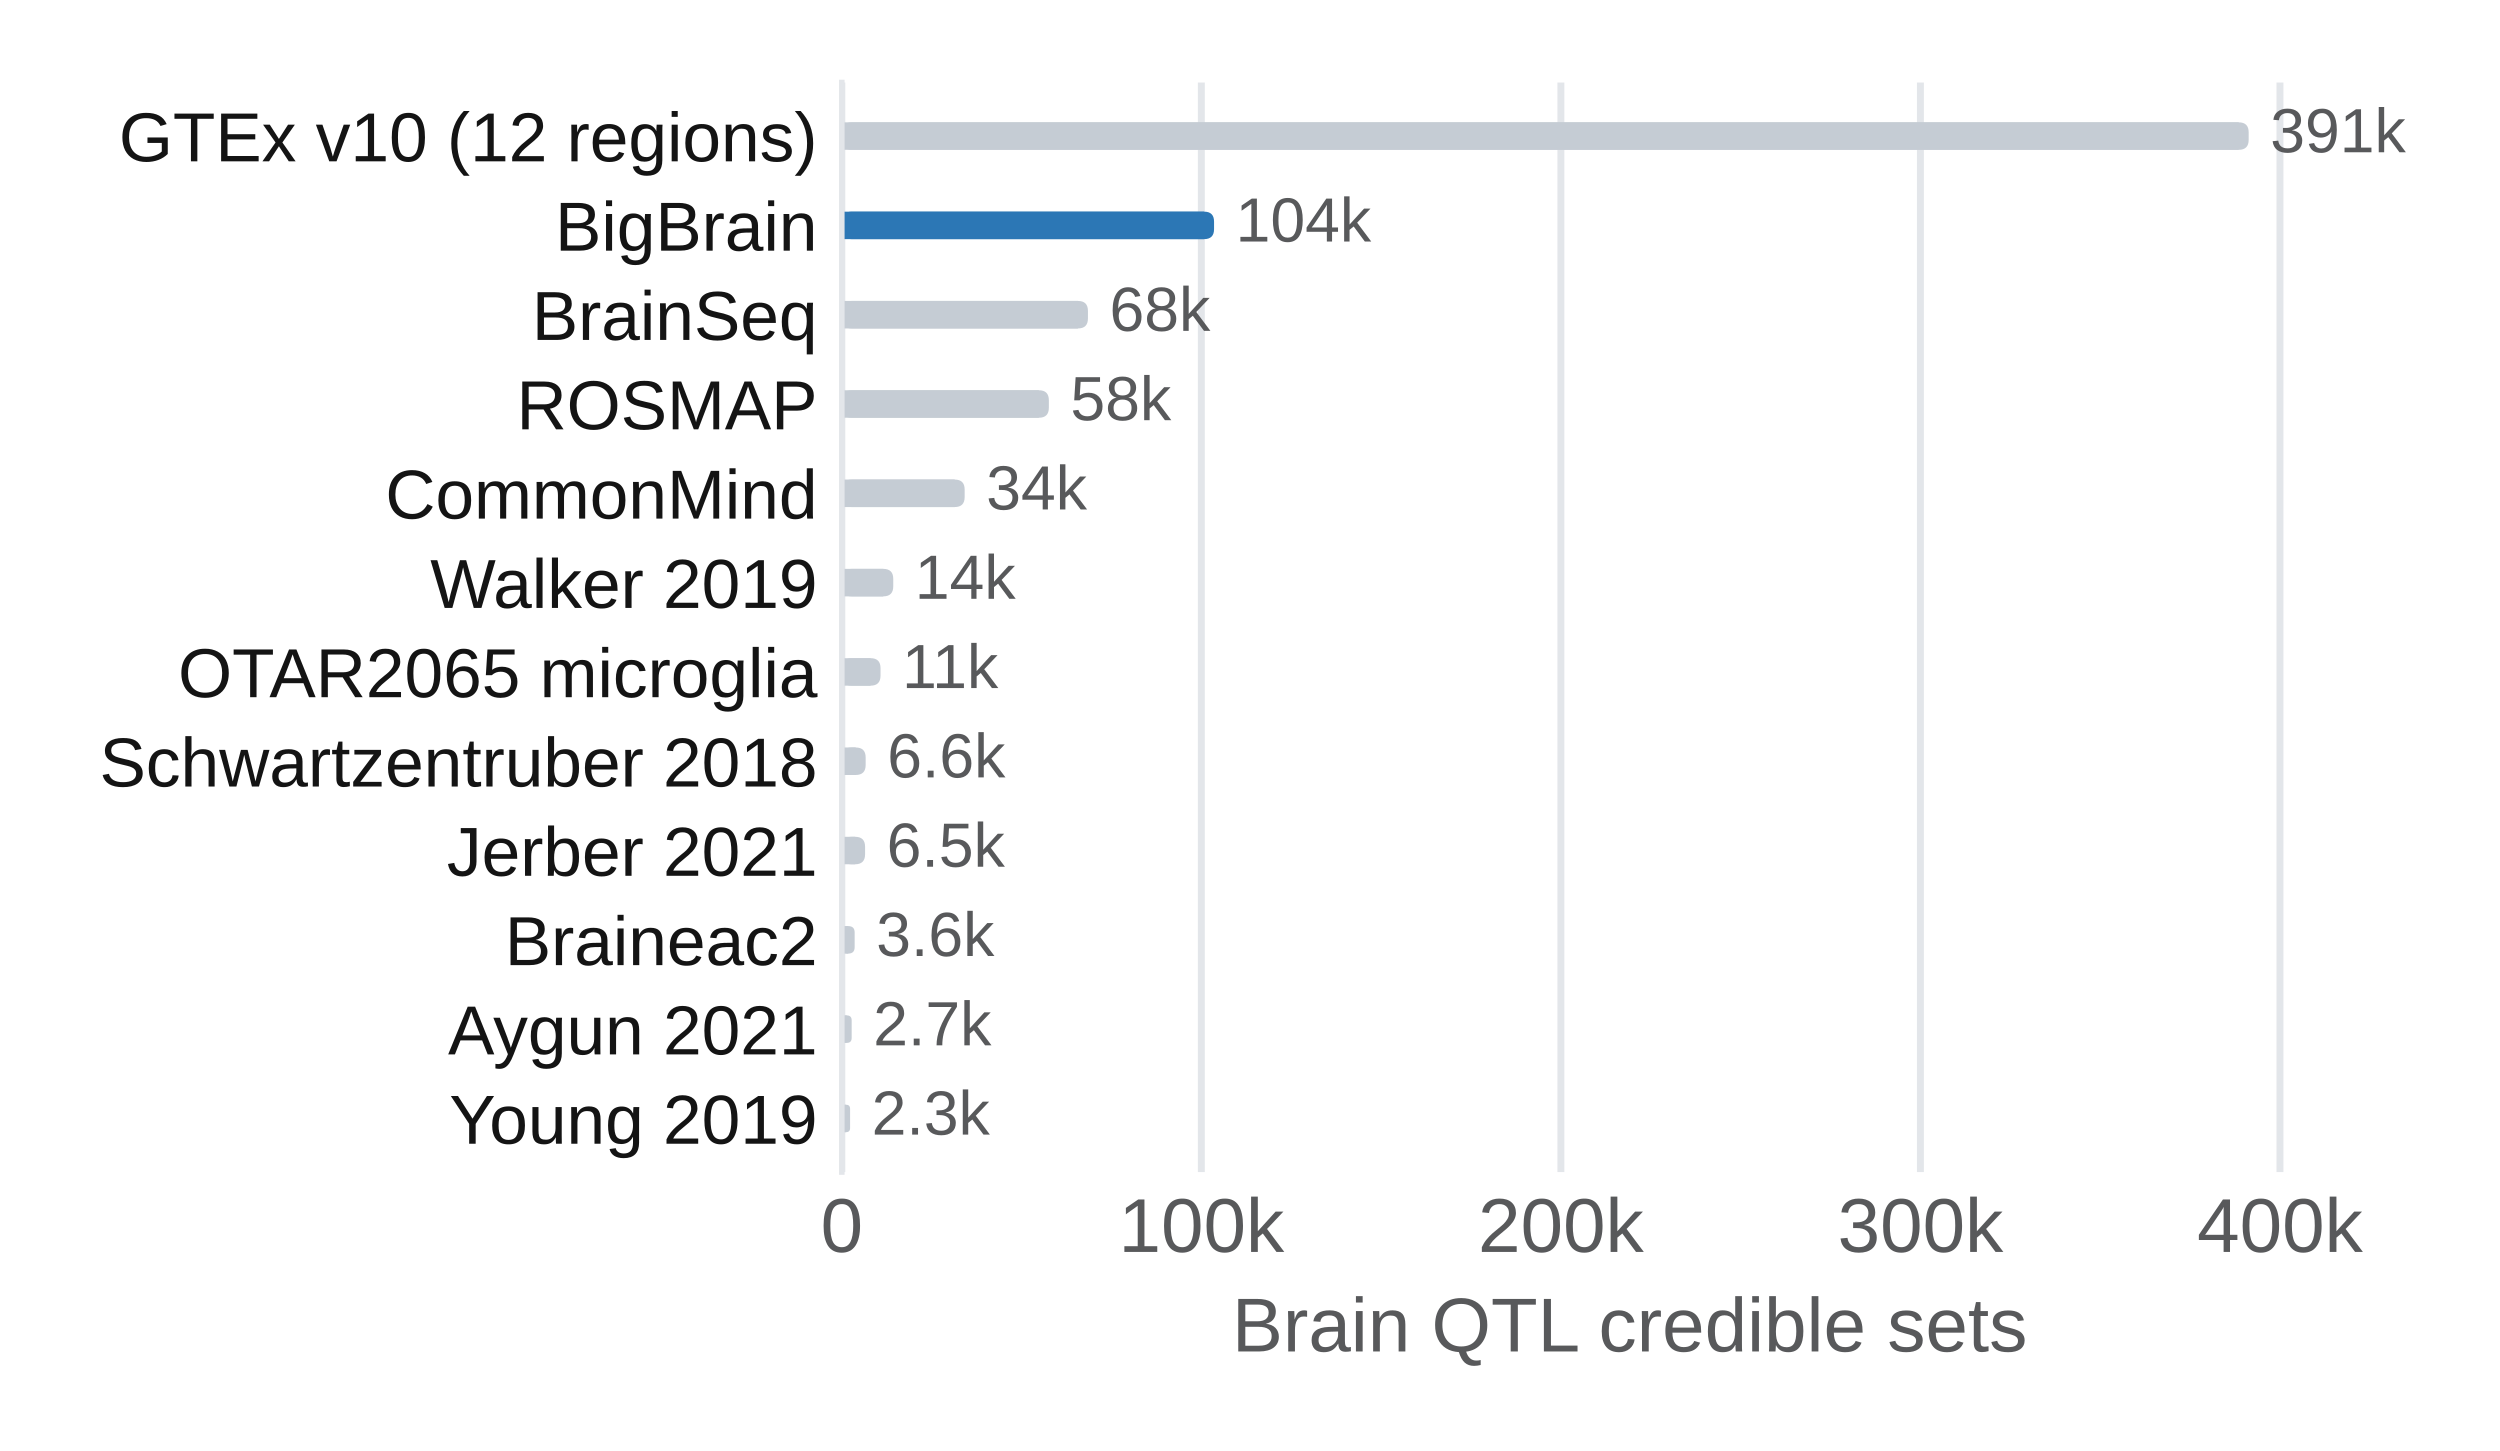
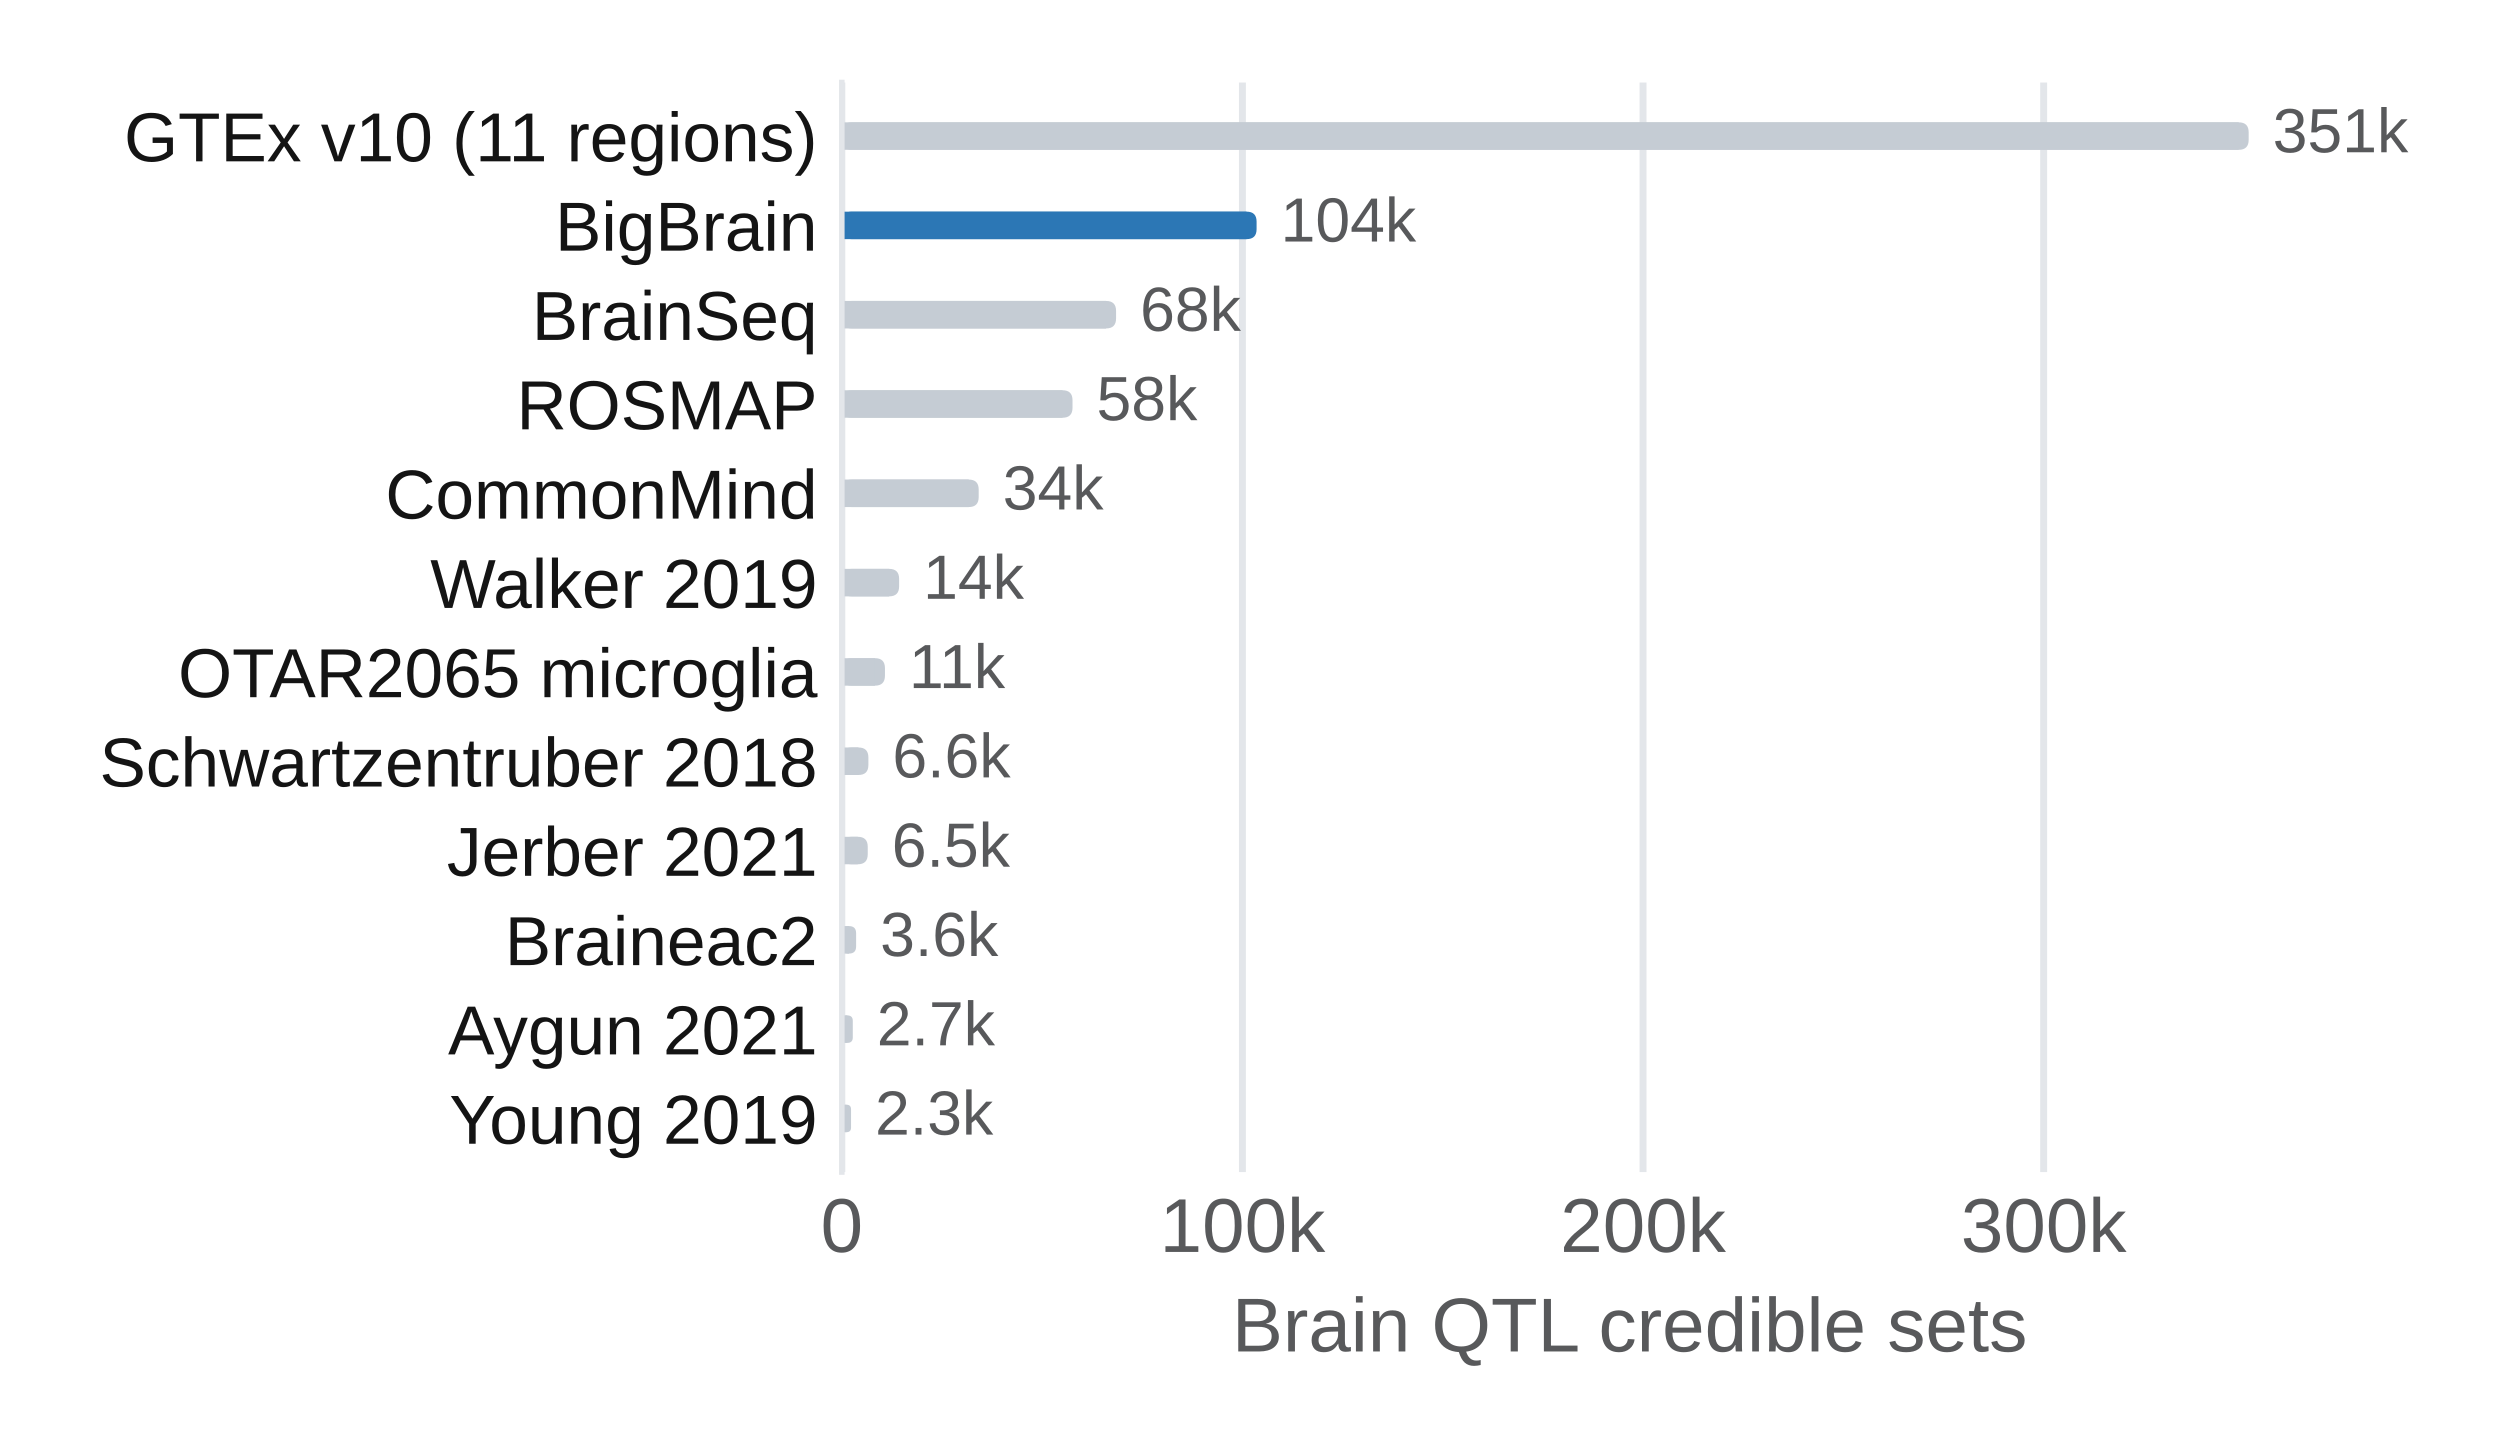
<svg xmlns="http://www.w3.org/2000/svg" width="360pt" height="208.8pt" viewBox="0 0 360 208.8" version="1.1">
  <defs>
    <style type="text/css">*{stroke-linejoin: round; stroke-linecap: butt}</style>
  </defs>
  <g id="figure_1">
    <g id="patch_1">
      <path d="M 0 208.8  L 360 208.8  L 360 0  L 0 0  L 0 208.8  z " style="fill: none" />
    </g>
    <g id="axes_1">
      <g id="patch_2">
        <path d="M 121.22 168.774  L 348.12 168.774  L 348.12 11.88  L 121.22 11.88  L 121.22 168.774  z " style="fill: none" />
      </g>
      <g id="matplotlib.axis_1">
        <g id="xtick_1">
          <g id="line2d_1">
-             <path d="M 121.22 168.774  L 121.22 11.88  " clip-path="url(#pa8b0bcf2a5)" style="fill: none; stroke: #e3e6ea; stroke-linecap: square" />
+             <path d="M 121.22 168.774  L 121.22 11.88  " clip-path="url(#p5f7ca3e6d6)" style="fill: none; stroke: #e3e6ea; stroke-linecap: square" />
          </g>
          <g id="line2d_2" />
          <g id="text_1">
            <text style="font-size: 11px; font-family: 'Arial'; text-anchor: middle; fill: #58595b" x="121.22" y="180.282" transform="rotate(-0 121.22 180.2818)">0</text>
          </g>
        </g>
        <g id="xtick_2">
          <g id="line2d_3">
-             <path d="M 172.993 168.774  L 172.993 11.88  " clip-path="url(#pa8b0bcf2a5)" style="fill: none; stroke: #e3e6ea; stroke-linecap: square" />
+             <path d="M 178.909 168.774  L 178.909 11.88  " clip-path="url(#p5f7ca3e6d6)" style="fill: none; stroke: #e3e6ea; stroke-linecap: square" />
          </g>
          <g id="line2d_4" />
          <g id="text_2">
-             <text style="font-size: 11px; font-family: 'Arial'; text-anchor: middle; fill: #58595b" x="172.993" y="180.282" transform="rotate(-0 172.9933 180.2818)">100k</text>
+             <text style="font-size: 11px; font-family: 'Arial'; text-anchor: middle; fill: #58595b" x="178.909" y="180.282" transform="rotate(-0 178.9088 180.2818)">100k</text>
          </g>
        </g>
        <g id="xtick_3">
          <g id="line2d_5">
-             <path d="M 224.767 168.774  L 224.767 11.88  " clip-path="url(#pa8b0bcf2a5)" style="fill: none; stroke: #e3e6ea; stroke-linecap: square" />
+             <path d="M 236.598 168.774  L 236.598 11.88  " clip-path="url(#p5f7ca3e6d6)" style="fill: none; stroke: #e3e6ea; stroke-linecap: square" />
          </g>
          <g id="line2d_6" />
          <g id="text_3">
-             <text style="font-size: 11px; font-family: 'Arial'; text-anchor: middle; fill: #58595b" x="224.767" y="180.282" transform="rotate(-0 224.7665 180.2818)">200k</text>
+             <text style="font-size: 11px; font-family: 'Arial'; text-anchor: middle; fill: #58595b" x="236.598" y="180.282" transform="rotate(-0 236.5976 180.2818)">200k</text>
          </g>
        </g>
        <g id="xtick_4">
          <g id="line2d_7">
-             <path d="M 276.54 168.774  L 276.54 11.88  " clip-path="url(#pa8b0bcf2a5)" style="fill: none; stroke: #e3e6ea; stroke-linecap: square" />
+             <path d="M 294.286 168.774  L 294.286 11.88  " clip-path="url(#p5f7ca3e6d6)" style="fill: none; stroke: #e3e6ea; stroke-linecap: square" />
          </g>
          <g id="line2d_8" />
          <g id="text_4">
-             <text style="font-size: 11px; font-family: 'Arial'; text-anchor: middle; fill: #58595b" x="276.54" y="180.282" transform="rotate(-0 276.5398 180.2818)">300k</text>
-           </g>
-         </g>
-         <g id="xtick_5">
-           <g id="line2d_9">
-             <path d="M 328.313 168.774  L 328.313 11.88  " clip-path="url(#pa8b0bcf2a5)" style="fill: none; stroke: #e3e6ea; stroke-linecap: square" />
-           </g>
-           <g id="line2d_10" />
-           <g id="text_5">
-             <text style="font-size: 11px; font-family: 'Arial'; text-anchor: middle; fill: #58595b" x="328.313" y="180.282" transform="rotate(-0 328.313 180.2818)">400k</text>
-           </g>
-         </g>
-         <g id="text_6">
+             <text style="font-size: 11px; font-family: 'Arial'; text-anchor: middle; fill: #58595b" x="294.286" y="180.282" transform="rotate(-0 294.2865 180.2818)">300k</text>
+           </g>
+         </g>
+         <g id="text_5">
          <text style="font-size: 11px; font-family: 'Arial'; text-anchor: middle; fill: #58595b" x="234.67" y="194.611" transform="rotate(-0 234.67 194.6113)">Brain QTL credible sets</text>
        </g>
      </g>
      <g id="matplotlib.axis_2">
        <g id="ytick_1">
+           <g id="line2d_9" />
+           <g id="text_6">
+             <text style="font-size: 10px; font-family: 'Arial'; text-anchor: end; fill: #141414" x="117.72" y="164.698" transform="rotate(-0 117.72 164.6976)">Young 2019</text>
+           </g>
+         </g>
+         <g id="ytick_2">
+           <g id="line2d_10" />
+           <g id="text_7">
+             <text style="font-size: 10px; font-family: 'Arial'; text-anchor: end; fill: #141414" x="117.72" y="151.837" transform="rotate(-0 117.72 151.8375)">Aygun 2021</text>
+           </g>
+         </g>
+         <g id="ytick_3">
          <g id="line2d_11" />
-           <g id="text_7">
-             <text style="font-size: 10px; font-family: 'Arial'; text-anchor: end; fill: #141414" x="117.72" y="164.698" transform="rotate(-0 117.72 164.6976)">Young 2019</text>
-           </g>
-         </g>
-         <g id="ytick_2">
+           <g id="text_8">
+             <text style="font-size: 10px; font-family: 'Arial'; text-anchor: end; fill: #141414" x="117.72" y="138.977" transform="rotate(-0 117.72 138.9773)">Braineac2</text>
+           </g>
+         </g>
+         <g id="ytick_4">
          <g id="line2d_12" />
-           <g id="text_8">
-             <text style="font-size: 10px; font-family: 'Arial'; text-anchor: end; fill: #141414" x="117.72" y="151.837" transform="rotate(-0 117.72 151.8375)">Aygun 2021</text>
-           </g>
-         </g>
-         <g id="ytick_3">
+           <g id="text_9">
+             <text style="font-size: 10px; font-family: 'Arial'; text-anchor: end; fill: #141414" x="117.72" y="126.117" transform="rotate(-0 117.72 126.1172)">Jerber 2021</text>
+           </g>
+         </g>
+         <g id="ytick_5">
          <g id="line2d_13" />
-           <g id="text_9">
-             <text style="font-size: 10px; font-family: 'Arial'; text-anchor: end; fill: #141414" x="117.72" y="138.977" transform="rotate(-0 117.72 138.9773)">Braineac2</text>
-           </g>
-         </g>
-         <g id="ytick_4">
+           <g id="text_10">
+             <text style="font-size: 10px; font-family: 'Arial'; text-anchor: end; fill: #141414" x="117.72" y="113.257" transform="rotate(-0 117.72 113.2571)">Schwartzentruber 2018</text>
+           </g>
+         </g>
+         <g id="ytick_6">
          <g id="line2d_14" />
-           <g id="text_10">
-             <text style="font-size: 10px; font-family: 'Arial'; text-anchor: end; fill: #141414" x="117.72" y="126.117" transform="rotate(-0 117.72 126.1172)">Jerber 2021</text>
-           </g>
-         </g>
-         <g id="ytick_5">
+           <g id="text_11">
+             <text style="font-size: 10px; font-family: 'Arial'; text-anchor: end; fill: #141414" x="117.72" y="100.4" transform="rotate(-0 117.72 100.3998)">OTAR2065 microglia</text>
+           </g>
+         </g>
+         <g id="ytick_7">
          <g id="line2d_15" />
-           <g id="text_11">
-             <text style="font-size: 10px; font-family: 'Arial'; text-anchor: end; fill: #141414" x="117.72" y="113.257" transform="rotate(-0 117.72 113.2571)">Schwartzentruber 2018</text>
-           </g>
-         </g>
-         <g id="ytick_6">
+           <g id="text_12">
+             <text style="font-size: 10px; font-family: 'Arial'; text-anchor: end; fill: #141414" x="117.72" y="87.537" transform="rotate(-0 117.72 87.53683)">Walker 2019</text>
+           </g>
+         </g>
+         <g id="ytick_8">
          <g id="line2d_16" />
-           <g id="text_12">
-             <text style="font-size: 10px; font-family: 'Arial'; text-anchor: end; fill: #141414" x="117.72" y="100.4" transform="rotate(-0 117.72 100.3998)">OTAR2065 microglia</text>
-           </g>
-         </g>
-         <g id="ytick_7">
+           <g id="text_13">
+             <text style="font-size: 10px; font-family: 'Arial'; text-anchor: end; fill: #141414" x="117.72" y="74.677" transform="rotate(-0 117.72 74.67671)">CommonMind</text>
+           </g>
+         </g>
+         <g id="ytick_9">
          <g id="line2d_17" />
-           <g id="text_13">
-             <text style="font-size: 10px; font-family: 'Arial'; text-anchor: end; fill: #141414" x="117.72" y="87.537" transform="rotate(-0 117.72 87.53683)">Walker 2019</text>
-           </g>
-         </g>
-         <g id="ytick_8">
+           <g id="text_14">
+             <text style="font-size: 10px; font-family: 'Arial'; text-anchor: end; fill: #141414" x="117.72" y="61.819" transform="rotate(-0 117.72 61.81942)">ROSMAP</text>
+           </g>
+         </g>
+         <g id="ytick_10">
          <g id="line2d_18" />
-           <g id="text_14">
-             <text style="font-size: 10px; font-family: 'Arial'; text-anchor: end; fill: #141414" x="117.72" y="74.677" transform="rotate(-0 117.72 74.67671)">CommonMind</text>
-           </g>
-         </g>
-         <g id="ytick_9">
+           <g id="text_15">
+             <text style="font-size: 10px; font-family: 'Arial'; text-anchor: end; fill: #141414" x="117.72" y="48.956" transform="rotate(-0 117.72 48.95646)">BrainSeq</text>
+           </g>
+         </g>
+         <g id="ytick_11">
          <g id="line2d_19" />
-           <g id="text_15">
-             <text style="font-size: 10px; font-family: 'Arial'; text-anchor: end; fill: #141414" x="117.72" y="61.819" transform="rotate(-0 117.72 61.81942)">ROSMAP</text>
-           </g>
-         </g>
-         <g id="ytick_10">
+           <g id="text_16">
+             <text style="font-size: 10px; font-family: 'Arial'; text-anchor: end; fill: #141414" x="117.72" y="36.096" transform="rotate(-0 117.72 36.09634)">BigBrain</text>
+           </g>
+         </g>
+         <g id="ytick_12">
          <g id="line2d_20" />
-           <g id="text_16">
-             <text style="font-size: 10px; font-family: 'Arial'; text-anchor: end; fill: #141414" x="117.72" y="48.956" transform="rotate(-0 117.72 48.95646)">BrainSeq</text>
-           </g>
-         </g>
-         <g id="ytick_11">
-           <g id="line2d_21" />
          <g id="text_17">
-             <text style="font-size: 10px; font-family: 'Arial'; text-anchor: end; fill: #141414" x="117.72" y="36.096" transform="rotate(-0 117.72 36.09634)">BigBrain</text>
-           </g>
-         </g>
-         <g id="ytick_12">
-           <g id="line2d_22" />
-           <g id="text_18">
-             <text style="font-size: 10px; font-family: 'Arial'; text-anchor: end; fill: #141414" x="117.72" y="23.236" transform="rotate(-0 117.72 23.23621)">GTEx v10 (12 regions)</text>
+             <text style="font-size: 10px; font-family: 'Arial'; text-anchor: end; fill: #141414" x="117.72" y="23.236" transform="rotate(-0 117.72 23.23621)">GTEx v10 (11 regions)</text>
          </g>
        </g>
      </g>
      <g id="patch_3">
-         <path d="M 121.817 163.037  L 121.817 163.037  Q 122.413 163.037 122.413 162.441  L 122.413 159.674  Q 122.413 159.077 121.817 159.077  L 121.817 159.077  Q 121.22 159.077 121.22 159.674  L 121.22 162.441  Q 121.22 163.037 121.817 163.037  z " clip-path="url(#pa8b0bcf2a5)" style="fill: #c5ccd4" />
+         <path d="M 121.885 163.037  L 121.885 163.037  Q 122.55 163.037 122.55 162.373  L 122.55 159.742  Q 122.55 159.077 121.885 159.077  L 121.885 159.077  Q 121.22 159.077 121.22 159.742  L 121.22 162.373  Q 121.22 163.037 121.885 163.037  z " clip-path="url(#p5f7ca3e6d6)" style="fill: #c5ccd4" />
      </g>
      <g id="patch_4">
-         <path d="M 121.22 163.037  L 121.817 163.037  L 121.817 159.077  L 121.22 159.077  z " clip-path="url(#pa8b0bcf2a5)" style="fill: #c5ccd4" />
+         <path d="M 121.22 163.037  L 121.885 163.037  L 121.885 159.077  L 121.22 159.077  z " clip-path="url(#p5f7ca3e6d6)" style="fill: #c5ccd4" />
      </g>
      <g id="patch_5">
-         <path d="M 121.93 150.177  L 121.93 150.177  Q 122.64 150.177 122.64 149.468  L 122.64 146.927  Q 122.64 146.217 121.93 146.217  L 121.93 146.217  Q 121.22 146.217 121.22 146.927  L 121.22 149.468  Q 121.22 150.177 121.93 150.177  z " clip-path="url(#pa8b0bcf2a5)" style="fill: #c5ccd4" />
+         <path d="M 122.011 150.177  L 122.011 150.177  Q 122.802 150.177 122.802 149.386  L 122.802 147.008  Q 122.802 146.217 122.011 146.217  L 122.011 146.217  Q 121.22 146.217 121.22 147.008  L 121.22 149.386  Q 121.22 150.177 122.011 150.177  z " clip-path="url(#p5f7ca3e6d6)" style="fill: #c5ccd4" />
      </g>
      <g id="patch_6">
-         <path d="M 121.22 150.177  L 121.93 150.177  L 121.93 146.217  L 121.22 146.217  z " clip-path="url(#pa8b0bcf2a5)" style="fill: #c5ccd4" />
+         <path d="M 121.22 150.177  L 122.011 150.177  L 122.011 146.217  L 121.22 146.217  z " clip-path="url(#p5f7ca3e6d6)" style="fill: #c5ccd4" />
      </g>
      <g id="patch_7">
-         <path d="M 122.145 137.317  L 122.145 137.317  Q 123.07 137.317 123.07 136.392  L 123.07 134.282  Q 123.07 133.357 122.145 133.357  L 122.145 133.357  Q 121.22 133.357 121.22 134.282  L 121.22 136.392  Q 121.22 137.317 122.145 137.317  z " clip-path="url(#pa8b0bcf2a5)" style="fill: #c5ccd4" />
+         <path d="M 122.251 137.317  L 122.251 137.317  Q 123.281 137.317 123.281 136.287  L 123.281 134.388  Q 123.281 133.357 122.251 133.357  L 122.251 133.357  Q 121.22 133.357 121.22 134.388  L 121.22 136.287  Q 121.22 137.317 122.251 137.317  z " clip-path="url(#p5f7ca3e6d6)" style="fill: #c5ccd4" />
      </g>
      <g id="patch_8">
-         <path d="M 121.22 137.317  L 122.145 137.317  L 122.145 133.357  L 121.22 133.357  z " clip-path="url(#pa8b0bcf2a5)" style="fill: #c5ccd4" />
+         <path d="M 121.22 137.317  L 122.251 137.317  L 122.251 133.357  L 121.22 133.357  z " clip-path="url(#p5f7ca3e6d6)" style="fill: #c5ccd4" />
      </g>
      <g id="patch_9">
-         <path d="M 122.66 124.457  L 123.132 124.457  Q 124.572 124.457 124.572 123.017  L 124.572 121.937  Q 124.572 120.497 123.132 120.497  L 122.66 120.497  Q 121.22 120.497 121.22 121.937  L 121.22 123.017  Q 121.22 124.457 122.66 124.457  z " clip-path="url(#pa8b0bcf2a5)" style="fill: #c5ccd4" />
+         <path d="M 122.66 124.457  L 123.515 124.457  Q 124.955 124.457 124.955 123.017  L 124.955 121.937  Q 124.955 120.497 123.515 120.497  L 122.66 120.497  Q 121.22 120.497 121.22 121.937  L 121.22 123.017  Q 121.22 124.457 122.66 124.457  z " clip-path="url(#p5f7ca3e6d6)" style="fill: #c5ccd4" />
      </g>
      <g id="patch_10">
-         <path d="M 121.22 124.457  L 123.132 124.457  L 123.132 120.497  L 121.22 120.497  z " clip-path="url(#pa8b0bcf2a5)" style="fill: #c5ccd4" />
+         <path d="M 121.22 124.457  L 123.515 124.457  L 123.515 120.497  L 121.22 120.497  z " clip-path="url(#p5f7ca3e6d6)" style="fill: #c5ccd4" />
      </g>
      <g id="patch_11">
-         <path d="M 122.66 111.597  L 123.215 111.597  Q 124.655 111.597 124.655 110.157  L 124.655 109.077  Q 124.655 107.637 123.215 107.637  L 122.66 107.637  Q 121.22 107.637 121.22 109.077  L 121.22 110.157  Q 121.22 111.597 122.66 111.597  z " clip-path="url(#pa8b0bcf2a5)" style="fill: #c5ccd4" />
+         <path d="M 122.66 111.597  L 123.608 111.597  Q 125.048 111.597 125.048 110.157  L 125.048 109.077  Q 125.048 107.637 123.608 107.637  L 122.66 107.637  Q 121.22 107.637 121.22 109.077  L 121.22 110.157  Q 121.22 111.597 122.66 111.597  z " clip-path="url(#p5f7ca3e6d6)" style="fill: #c5ccd4" />
      </g>
      <g id="patch_12">
-         <path d="M 121.22 111.597  L 123.215 111.597  L 123.215 107.637  L 121.22 107.637  z " clip-path="url(#pa8b0bcf2a5)" style="fill: #c5ccd4" />
+         <path d="M 121.22 111.597  L 123.608 111.597  L 123.608 107.637  L 121.22 107.637  z " clip-path="url(#p5f7ca3e6d6)" style="fill: #c5ccd4" />
      </g>
      <g id="patch_13">
-         <path d="M 122.66 98.737  L 125.356 98.737  Q 126.796 98.737 126.796 97.297  L 126.796 96.217  Q 126.796 94.777 125.356 94.777  L 122.66 94.777  Q 121.22 94.777 121.22 96.217  L 121.22 97.297  Q 121.22 98.737 122.66 98.737  z " clip-path="url(#pa8b0bcf2a5)" style="fill: #c5ccd4" />
+         <path d="M 122.66 98.737  L 125.994 98.737  Q 127.434 98.737 127.434 97.297  L 127.434 96.217  Q 127.434 94.777 125.994 94.777  L 122.66 94.777  Q 121.22 94.777 121.22 96.217  L 121.22 97.297  Q 121.22 98.737 122.66 98.737  z " clip-path="url(#p5f7ca3e6d6)" style="fill: #c5ccd4" />
      </g>
      <g id="patch_14">
-         <path d="M 121.22 98.737  L 125.356 98.737  L 125.356 94.777  L 121.22 94.777  z " clip-path="url(#pa8b0bcf2a5)" style="fill: #c5ccd4" />
+         <path d="M 121.22 98.737  L 125.994 98.737  L 125.994 94.777  L 121.22 94.777  z " clip-path="url(#p5f7ca3e6d6)" style="fill: #c5ccd4" />
      </g>
      <g id="patch_15">
-         <path d="M 122.66 85.877  L 127.188 85.877  Q 128.628 85.877 128.628 84.437  L 128.628 83.357  Q 128.628 81.917 127.188 81.917  L 122.66 81.917  Q 121.22 81.917 121.22 83.357  L 121.22 84.437  Q 121.22 85.877 122.66 85.877  z " clip-path="url(#pa8b0bcf2a5)" style="fill: #c5ccd4" />
+         <path d="M 122.66 85.877  L 128.034 85.877  Q 129.474 85.877 129.474 84.437  L 129.474 83.357  Q 129.474 81.917 128.034 81.917  L 122.66 81.917  Q 121.22 81.917 121.22 83.357  L 121.22 84.437  Q 121.22 85.877 122.66 85.877  z " clip-path="url(#p5f7ca3e6d6)" style="fill: #c5ccd4" />
      </g>
      <g id="patch_16">
-         <path d="M 121.22 85.877  L 127.188 85.877  L 127.188 81.917  L 121.22 81.917  z " clip-path="url(#pa8b0bcf2a5)" style="fill: #c5ccd4" />
+         <path d="M 121.22 85.877  L 128.034 85.877  L 128.034 81.917  L 121.22 81.917  z " clip-path="url(#p5f7ca3e6d6)" style="fill: #c5ccd4" />
      </g>
      <g id="patch_17">
-         <path d="M 122.66 73.017  L 137.471 73.017  Q 138.911 73.017 138.911 71.577  L 138.911 70.497  Q 138.911 69.057 137.471 69.057  L 122.66 69.057  Q 121.22 69.057 121.22 70.497  L 121.22 71.577  Q 121.22 73.017 122.66 73.017  z " clip-path="url(#pa8b0bcf2a5)" style="fill: #c5ccd4" />
+         <path d="M 122.66 73.017  L 139.492 73.017  Q 140.932 73.017 140.932 71.577  L 140.932 70.497  Q 140.932 69.057 139.492 69.057  L 122.66 69.057  Q 121.22 69.057 121.22 70.497  L 121.22 71.577  Q 121.22 73.017 122.66 73.017  z " clip-path="url(#p5f7ca3e6d6)" style="fill: #c5ccd4" />
      </g>
      <g id="patch_18">
-         <path d="M 121.22 73.017  L 137.471 73.017  L 137.471 69.057  L 121.22 69.057  z " clip-path="url(#pa8b0bcf2a5)" style="fill: #c5ccd4" />
+         <path d="M 121.22 73.017  L 139.492 73.017  L 139.492 69.057  L 121.22 69.057  z " clip-path="url(#p5f7ca3e6d6)" style="fill: #c5ccd4" />
      </g>
      <g id="patch_19">
-         <path d="M 122.66 60.156  L 149.595 60.156  Q 151.035 60.156 151.035 58.716  L 151.035 57.636  Q 151.035 56.196 149.595 56.196  L 122.66 56.196  Q 121.22 56.196 121.22 57.636  L 121.22 58.716  Q 121.22 60.156 122.66 60.156  z " clip-path="url(#pa8b0bcf2a5)" style="fill: #c5ccd4" />
+         <path d="M 122.66 60.156  L 153.002 60.156  Q 154.442 60.156 154.442 58.716  L 154.442 57.636  Q 154.442 56.196 153.002 56.196  L 122.66 56.196  Q 121.22 56.196 121.22 57.636  L 121.22 58.716  Q 121.22 60.156 122.66 60.156  z " clip-path="url(#p5f7ca3e6d6)" style="fill: #c5ccd4" />
      </g>
      <g id="patch_20">
-         <path d="M 121.22 60.156  L 149.595 60.156  L 149.595 56.196  L 121.22 56.196  z " clip-path="url(#pa8b0bcf2a5)" style="fill: #c5ccd4" />
+         <path d="M 121.22 60.156  L 153.002 60.156  L 153.002 56.196  L 121.22 56.196  z " clip-path="url(#p5f7ca3e6d6)" style="fill: #c5ccd4" />
      </g>
      <g id="patch_21">
-         <path d="M 122.66 47.296  L 155.224 47.296  Q 156.664 47.296 156.664 45.856  L 156.664 44.776  Q 156.664 43.336 155.224 43.336  L 122.66 43.336  Q 121.22 43.336 121.22 44.776  L 121.22 45.856  Q 121.22 47.296 122.66 47.296  z " clip-path="url(#pa8b0bcf2a5)" style="fill: #c5ccd4" />
+         <path d="M 122.66 47.296  L 159.274 47.296  Q 160.714 47.296 160.714 45.856  L 160.714 44.776  Q 160.714 43.336 159.274 43.336  L 122.66 43.336  Q 121.22 43.336 121.22 44.776  L 121.22 45.856  Q 121.22 47.296 122.66 47.296  z " clip-path="url(#p5f7ca3e6d6)" style="fill: #c5ccd4" />
      </g>
      <g id="patch_22">
-         <path d="M 121.22 47.296  L 155.224 47.296  L 155.224 43.336  L 121.22 43.336  z " clip-path="url(#pa8b0bcf2a5)" style="fill: #c5ccd4" />
+         <path d="M 121.22 47.296  L 159.274 47.296  L 159.274 43.336  L 121.22 43.336  z " clip-path="url(#p5f7ca3e6d6)" style="fill: #c5ccd4" />
      </g>
      <g id="patch_23">
-         <path d="M 122.66 34.436  L 173.384 34.436  Q 174.824 34.436 174.824 32.996  L 174.824 31.916  Q 174.824 30.476 173.384 30.476  L 122.66 30.476  Q 121.22 30.476 121.22 31.916  L 121.22 32.996  Q 121.22 34.436 122.66 34.436  z " clip-path="url(#pa8b0bcf2a5)" style="fill: #2c77b5" />
+         <path d="M 122.66 34.436  L 179.509 34.436  Q 180.949 34.436 180.949 32.996  L 180.949 31.916  Q 180.949 30.476 179.509 30.476  L 122.66 30.476  Q 121.22 30.476 121.22 31.916  L 121.22 32.996  Q 121.22 34.436 122.66 34.436  z " clip-path="url(#p5f7ca3e6d6)" style="fill: #2c77b5" />
      </g>
      <g id="patch_24">
-         <path d="M 121.22 34.436  L 173.384 34.436  L 173.384 30.476  L 121.22 30.476  z " clip-path="url(#pa8b0bcf2a5)" style="fill: #2c77b5" />
+         <path d="M 121.22 34.436  L 179.509 34.436  L 179.509 30.476  L 121.22 30.476  z " clip-path="url(#p5f7ca3e6d6)" style="fill: #2c77b5" />
      </g>
      <g id="patch_25">
-         <path d="M 122.66 21.576  L 322.369 21.576  Q 323.809 21.576 323.809 20.136  L 323.809 19.056  Q 323.809 17.616 322.369 17.616  L 122.66 17.616  Q 121.22 17.616 121.22 19.056  L 121.22 20.136  Q 121.22 21.576 122.66 21.576  z " clip-path="url(#pa8b0bcf2a5)" style="fill: #c5ccd4" />
+         <path d="M 122.66 21.576  L 322.369 21.576  Q 323.809 21.576 323.809 20.136  L 323.809 19.056  Q 323.809 17.616 322.369 17.616  L 122.66 17.616  Q 121.22 17.616 121.22 19.056  L 121.22 20.136  Q 121.22 21.576 122.66 21.576  z " clip-path="url(#p5f7ca3e6d6)" style="fill: #c5ccd4" />
      </g>
      <g id="patch_26">
-         <path d="M 121.22 21.576  L 322.369 21.576  L 322.369 17.616  L 121.22 17.616  z " clip-path="url(#pa8b0bcf2a5)" style="fill: #c5ccd4" />
+         <path d="M 121.22 21.576  L 322.369 21.576  L 322.369 17.616  L 121.22 17.616  z " clip-path="url(#p5f7ca3e6d6)" style="fill: #c5ccd4" />
      </g>
      <g id="patch_27">
        <path d="M 121.22 168.774  L 121.22 11.88  " style="fill: none; stroke: #e3e6ea; stroke-width: 0.8; stroke-linejoin: miter; stroke-linecap: square" />
      </g>
+       <g id="text_18">
+         <text style="font-size: 9px; font-family: 'Arial'; text-anchor: start; fill: #58595b" x="126.011" y="163.387" transform="rotate(-0 126.0111 163.3865)">2.3k</text>
+       </g>
      <g id="text_19">
-         <text style="font-size: 9px; font-family: 'Arial'; text-anchor: start; fill: #58595b" x="125.52" y="163.387" transform="rotate(-0 125.5198 163.3865)">2.3k</text>
+         <text style="font-size: 9px; font-family: 'Arial'; text-anchor: start; fill: #58595b" x="126.263" y="150.526" transform="rotate(-0 126.2632 150.5264)">2.7k</text>
      </g>
      <g id="text_20">
-         <text style="font-size: 9px; font-family: 'Arial'; text-anchor: start; fill: #58595b" x="125.746" y="150.526" transform="rotate(-0 125.746 150.5264)">2.7k</text>
+         <text style="font-size: 9px; font-family: 'Arial'; text-anchor: start; fill: #58595b" x="126.743" y="137.666" transform="rotate(-0 126.7426 137.6663)">3.6k</text>
      </g>
      <g id="text_21">
-         <text style="font-size: 9px; font-family: 'Arial'; text-anchor: start; fill: #58595b" x="126.176" y="137.666" transform="rotate(-0 126.1763 137.6663)">3.6k</text>
+         <text style="font-size: 9px; font-family: 'Arial'; text-anchor: start; fill: #58595b" x="128.417" y="124.806" transform="rotate(-0 128.4167 124.8062)">6.5k</text>
      </g>
      <g id="text_22">
-         <text style="font-size: 9px; font-family: 'Arial'; text-anchor: start; fill: #58595b" x="127.679" y="124.806" transform="rotate(-0 127.6787 124.8062)">6.5k</text>
+         <text style="font-size: 9px; font-family: 'Arial'; text-anchor: start; fill: #58595b" x="128.509" y="111.946" transform="rotate(-0 128.509 111.946)">6.6k</text>
      </g>
      <g id="text_23">
-         <text style="font-size: 9px; font-family: 'Arial'; text-anchor: start; fill: #58595b" x="127.762" y="111.946" transform="rotate(-0 127.7616 111.946)">6.6k</text>
+         <text style="font-size: 9px; font-family: 'Arial'; text-anchor: start; fill: #58595b" x="130.895" y="99.086" transform="rotate(-0 130.895 99.08592)">11k</text>
      </g>
      <g id="text_24">
-         <text style="font-size: 9px; font-family: 'Arial'; text-anchor: start; fill: #58595b" x="129.903" y="99.086" transform="rotate(-0 129.9029 99.08592)">11k</text>
+         <text style="font-size: 9px; font-family: 'Arial'; text-anchor: start; fill: #58595b" x="132.935" y="86.226" transform="rotate(-0 132.9354 86.2258)">14k</text>
      </g>
      <g id="text_25">
-         <text style="font-size: 9px; font-family: 'Arial'; text-anchor: start; fill: #58595b" x="131.734" y="86.226" transform="rotate(-0 131.7341 86.2258)">14k</text>
+         <text style="font-size: 9px; font-family: 'Arial'; text-anchor: start; fill: #58595b" x="144.394" y="73.366" transform="rotate(-0 144.3936 73.36567)">34k</text>
      </g>
      <g id="text_26">
-         <text style="font-size: 9px; font-family: 'Arial'; text-anchor: start; fill: #58595b" x="142.017" y="73.366" transform="rotate(-0 142.0173 73.36567)">34k</text>
+         <text style="font-size: 9px; font-family: 'Arial'; text-anchor: start; fill: #58595b" x="157.903" y="60.506" transform="rotate(-0 157.9032 60.50555)">58k</text>
      </g>
      <g id="text_27">
-         <text style="font-size: 9px; font-family: 'Arial'; text-anchor: start; fill: #58595b" x="154.142" y="60.506" transform="rotate(-0 154.1416 60.50555)">58k</text>
+         <text style="font-size: 9px; font-family: 'Arial'; text-anchor: start; fill: #58595b" x="164.175" y="47.645" transform="rotate(-0 164.1751 47.64543)">68k</text>
      </g>
      <g id="text_28">
-         <text style="font-size: 9px; font-family: 'Arial'; text-anchor: start; fill: #58595b" x="159.77" y="47.645" transform="rotate(-0 159.7704 47.64543)">68k</text>
+         <text style="font-size: 9px; font-family: 'Arial'; text-anchor: start; fill: #58595b" x="184.41" y="34.785" transform="rotate(-0 184.41 34.7853)">104k</text>
      </g>
      <g id="text_29">
-         <text style="font-size: 9px; font-family: 'Arial'; text-anchor: start; fill: #58595b" x="177.93" y="34.785" transform="rotate(-0 177.9304 34.7853)">104k</text>
-       </g>
-       <g id="text_30">
-         <text style="font-size: 9px; font-family: 'Arial'; text-anchor: start; fill: #58595b" x="326.916" y="21.925" transform="rotate(-0 326.9157 21.92518)">391k</text>
+         <text style="font-size: 9px; font-family: 'Arial'; text-anchor: start; fill: #58595b" x="327.271" y="21.925" transform="rotate(-0 327.2706 21.92518)">351k</text>
      </g>
    </g>
  </g>
  <defs>
-     <clipPath id="pa8b0bcf2a5">
+     <clipPath id="p5f7ca3e6d6">
      <rect x="121.22" y="11.88" width="226.9" height="156.894" />
    </clipPath>
  </defs>
</svg>
